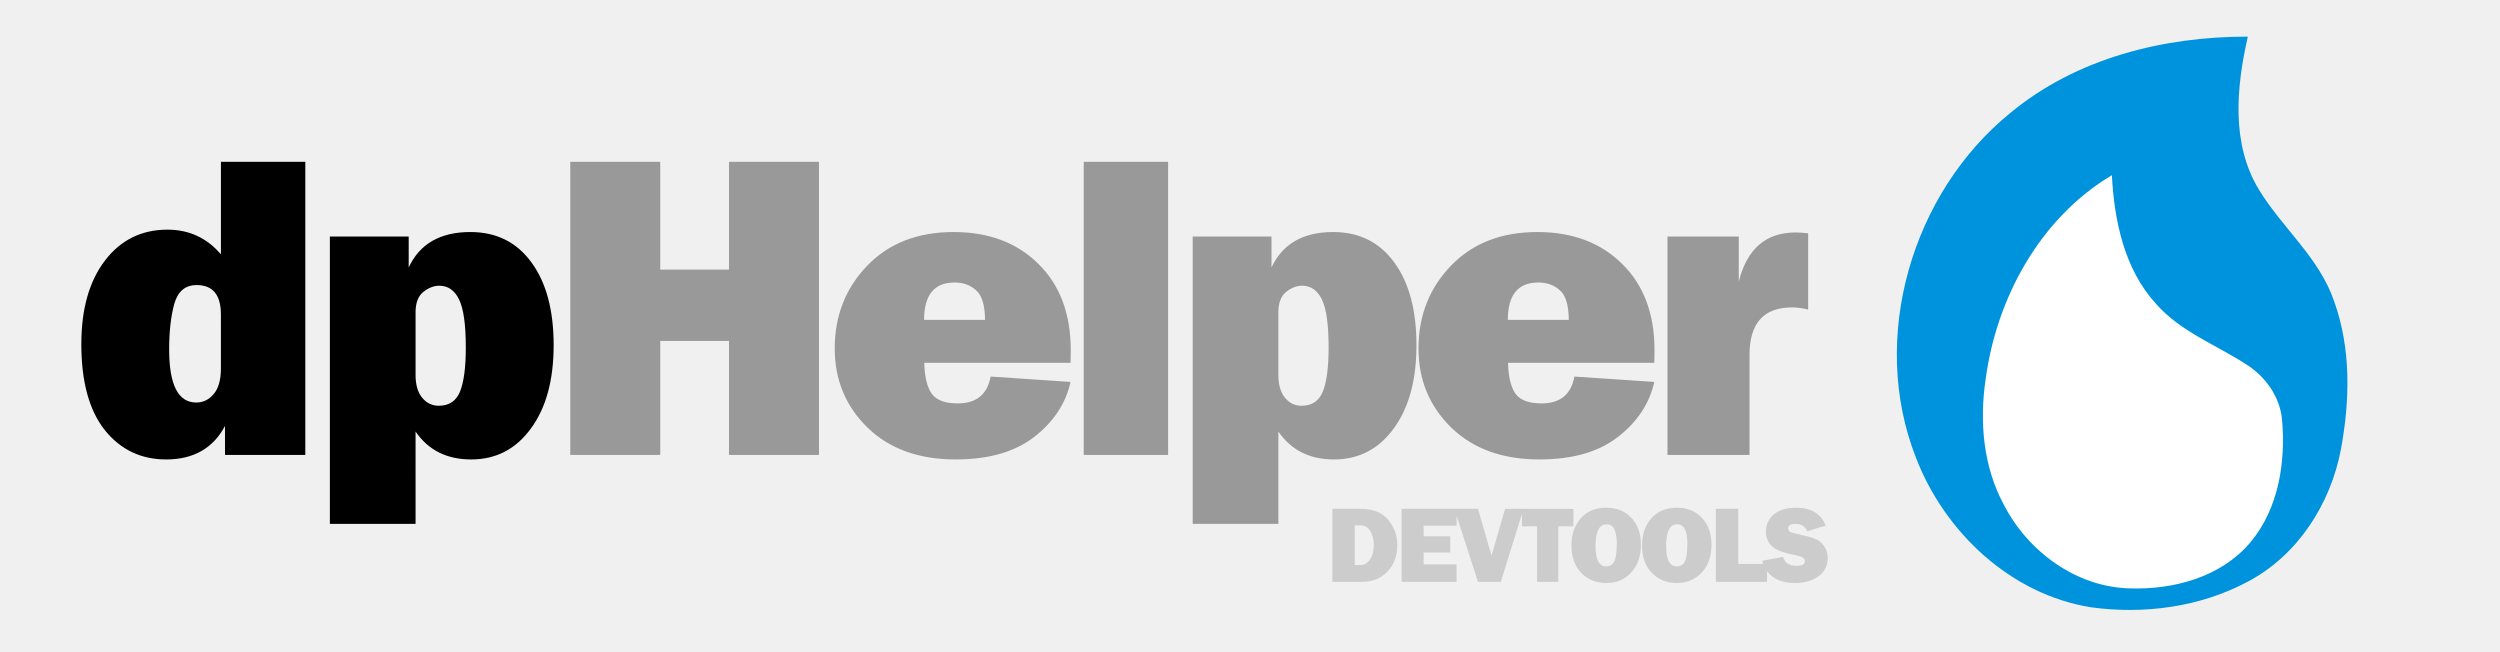
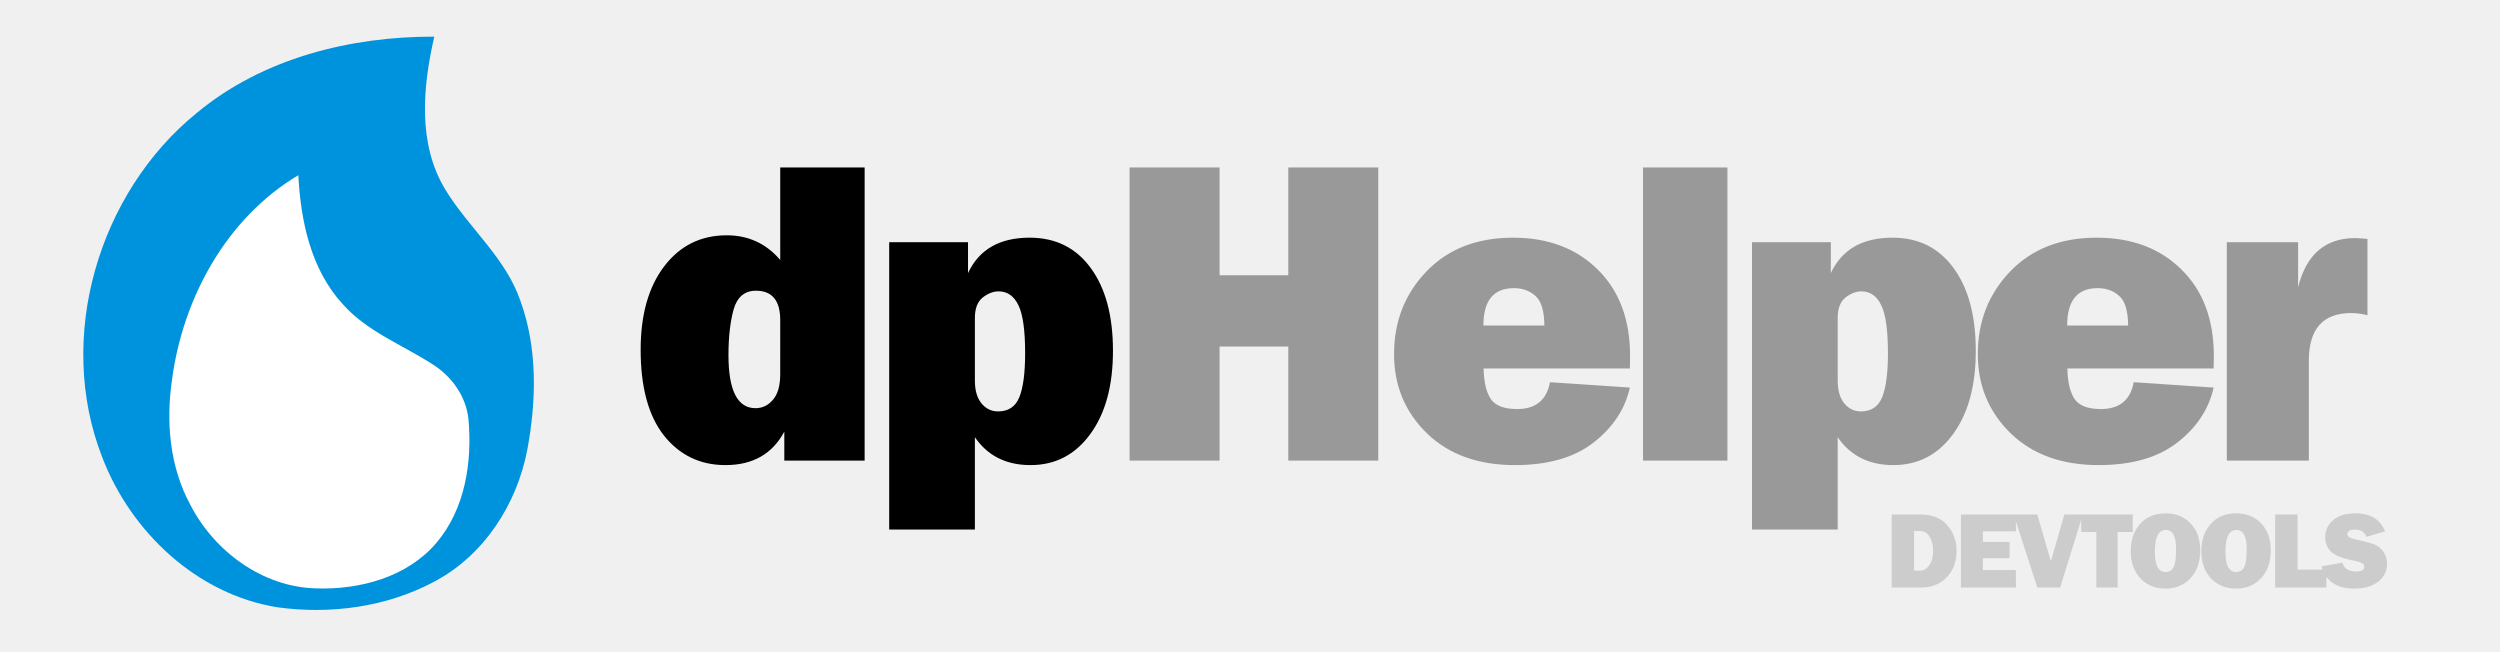
<svg xmlns="http://www.w3.org/2000/svg" width="960" height="250" viewBox="0 0 254 66.146" version="1.1" id="svg1">
-   <g id="text1" style="font-size:44.685px;font-family:'Franklin Gothic Heavy';-inkscape-font-specification:'Franklin Gothic Heavy, ';letter-spacing:-2.085px;word-spacing:0.223px;fill:#999999;stroke-width:1.407;paint-order:markers stroke fill" aria-label="dpHelper">
+   <g id="text1" style="font-size:44.685px;font-family:'Franklin Gothic Heavy';-inkscape-font-specification:'Franklin Gothic Heavy, ';letter-spacing:-2.085px;word-spacing:0.223px;fill:#999999;stroke-width:1.407;paint-order:markers stroke fill" aria-label="dpHelper" transform="translate(56.82712,0.5740113)">
    <path style="fill:#000000" d="m 31.019,46.222 h -8.16 v -2.946 q -1.811,3.404 -5.978,3.404 -3.84,0 -6.24,-2.989 -2.378,-3.011 -2.378,-8.728 0,-5.346 2.4,-8.488 2.4,-3.142 6.349,-3.142 3.295,0 5.433,2.509 v -9.404 h 8.575 z M 22.444,31.952 q 0,-2.989 -2.466,-2.989 -1.724,0 -2.269,1.898 -0.524,1.898 -0.524,4.647 0,5.389 2.749,5.389 1.047,0 1.767,-0.851 0.742,-0.851 0.742,-2.596 z M 42.221,53.226 H 33.515 V 24.032 h 8.008 v 3.142 q 1.68,-3.6 6.262,-3.6 3.971,0 6.218,3.098 2.247,3.076 2.247,8.4 0,5.324 -2.313,8.466 -2.291,3.142 -6.066,3.142 -3.709,0 -5.651,-2.836 z m 0,-15.121 q 0,1.484 0.676,2.313 0.676,0.807 1.68,0.807 1.571,0 2.16,-1.44 0.589,-1.462 0.589,-4.473 0,-3.469 -0.676,-4.866 -0.676,-1.418 -2.029,-1.418 -0.807,0 -1.615,0.633 -0.785,0.633 -0.785,2.073 z" id="path3" />
    <path d="m 83.206,16.439 v 29.783 h -9.142 v -11.586 h -6.982 v 11.586 H 57.94 V 16.439 h 9.142 v 10.953 h 6.982 V 16.439 Z m 17.443,21.819 8.117,0.545 q -0.72,3.273 -3.687,5.586 -2.946,2.291 -7.986,2.291 -5.607,0 -8.946,-3.229 -3.338,-3.251 -3.338,-8.051 0,-4.975 3.295,-8.4 3.295,-3.426 8.793,-3.426 5.324,0 8.597,3.229 3.295,3.229 3.295,8.793 0,0.458 -0.022,1.265 H 93.907 q 0.044,2.095 0.742,3.12 0.698,1.004 2.662,1.004 2.836,0 3.338,-2.727 z m -0.567,-5.76 q -0.022,-2.247 -0.916,-3.011 -0.873,-0.785 -2.182,-0.785 -3.098,0 -3.098,3.796 z M 118.681,16.439 v 29.783 h -8.575 V 16.439 Z m 11.202,36.787 h -8.706 V 24.032 h 8.008 v 3.142 q 1.68,-3.6 6.262,-3.6 3.971,0 6.218,3.098 2.247,3.076 2.247,8.4 0,5.324 -2.313,8.466 -2.291,3.142 -6.066,3.142 -3.709,0 -5.651,-2.836 z m 0,-15.121 q 0,1.484 0.676,2.313 0.676,0.807 1.68,0.807 1.571,0 2.16,-1.44 0.589,-1.462 0.589,-4.473 0,-3.469 -0.676,-4.866 -0.676,-1.418 -2.029,-1.418 -0.807,0 -1.615,0.633 -0.785,0.633 -0.785,2.073 z m 30.076,0.153 8.117,0.545 q -0.72,3.273 -3.687,5.586 -2.946,2.291 -7.986,2.291 -5.607,0 -8.946,-3.229 -3.338,-3.251 -3.338,-8.051 0,-4.975 3.295,-8.4 3.295,-3.426 8.793,-3.426 5.324,0 8.597,3.229 3.295,3.229 3.295,8.793 0,0.458 -0.022,1.265 h -14.859 q 0.044,2.095 0.742,3.12 0.698,1.004 2.662,1.004 2.836,0 3.338,-2.727 z m -0.567,-5.76 q -0.022,-2.247 -0.916,-3.011 -0.873,-0.785 -2.182,-0.785 -3.098,0 -3.098,3.796 z m 18.359,13.724 h -8.335 V 24.032 h 7.244 v 4.582 q 1.244,-4.997 5.782,-4.997 0.458,0 1.266,0.087 v 7.746 q -0.916,-0.218 -1.636,-0.218 -4.32,0 -4.32,4.822 z" id="path4" />
  </g>
  <defs id="defs1" />
-   <g id="g1" transform="matrix(1.846821,0,0,1.846821,-73.60304,48.18831)">
+   <g id="g1" transform="matrix(1.846821,0,0,1.846821,-257.8607,48.18831)">
    <path d="m 163.516,-24.077 c -0.634,2.764 -0.93,5.893 0.613,8.424 1.287,2.112 3.33,3.748 4.138,6.149 0.933,2.594 0.867,5.453 0.369,8.132 -0.57,3.015 -2.39,5.85 -5.148,7.291 -2.607,1.39 -5.69,1.798 -8.598,1.398 -4.418,-0.705 -8.059,-4.131 -9.634,-8.235 -2.585,-6.57 -0.229,-14.577 5.215,-18.98 3.625,-2.997 8.415,-4.189 13.046,-4.179 z" style="fill:#0093dd;fill-opacity:1;fill-rule:evenodd;stroke:none;stroke-width:0.344" id="path1" />
    <path d="m 156.036,-16.454 c 0.131,2.512 0.684,5.175 2.435,7.084 1.346,1.527 3.297,2.246 4.967,3.33 1.048,0.664 1.83,1.76 1.958,3.011 0.21,2.355 -0.182,4.925 -1.749,6.783 -1.613,1.908 -4.226,2.605 -6.644,2.522 -2.933,-0.078 -5.584,-2.027 -6.904,-4.59 -1.141,-2.095 -1.352,-4.566 -1.011,-6.896 0.595,-4.483 2.995,-8.889 6.948,-11.245 z" style="fill:#ffffff;fill-opacity:1;fill-rule:evenodd;stroke:none;stroke-width:0.344" id="path2" />
  </g>
-   <path d="m 135.365,59.116 v -7.419 h 2.87 q 1.87,0 2.799,1.109 0.929,1.109 0.929,2.565 0,1.663 -1,2.707 -0.995,1.038 -2.587,1.038 z m 2.277,-1.707 h 0.592 q 0.565,0 0.951,-0.549 0.391,-0.549 0.391,-1.495 0,-0.81 -0.348,-1.397 -0.342,-0.587 -0.995,-0.587 h -0.592 z m 10.345,-0.065 v 1.772 h -5.582 v -7.419 h 5.582 v 1.712 h -3.348 v 1.076 h 2.707 v 1.647 h -2.707 v 1.212 z m 6.801,-5.647 -2.304,7.419 h -2.321 l -2.402,-7.419 h 2.402 l 1.169,4.044 q 0.12,0.359 0.212,0.707 l 1.37,-4.75 z m 3.535,1.777 v 5.641 H 156.166 V 53.475 h -1.538 v -1.777 h 5.234 v 1.777 z m 4.872,5.756 q -1.565,0 -2.554,-1.038 -0.984,-1.038 -0.984,-2.777 0,-1.663 0.94,-2.745 0.946,-1.087 2.62,-1.087 1.549,0 2.522,1.022 0.978,1.022 0.978,2.728 0,1.766 -0.984,2.832 -0.984,1.065 -2.538,1.065 z m -0.011,-1.685 q 0.576,0 0.826,-0.5 0.255,-0.505 0.255,-1.842 0,-1.935 -1.038,-1.935 -1.12,0 -1.12,2.207 0,2.071 1.076,2.071 z m 7.182,1.685 q -1.565,0 -2.554,-1.038 -0.984,-1.038 -0.984,-2.777 0,-1.663 0.94,-2.745 0.946,-1.087 2.62,-1.087 1.549,0 2.522,1.022 0.978,1.022 0.978,2.728 0,1.766 -0.984,2.832 -0.984,1.065 -2.538,1.065 z m -0.011,-1.685 q 0.576,0 0.826,-0.5 0.255,-0.505 0.255,-1.842 0,-1.935 -1.038,-1.935 -1.12,0 -1.12,2.207 0,2.071 1.076,2.071 z m 9.176,-0.25 v 1.821 h -5.201 v -7.419 h 2.277 v 5.598 z m -0.492,-0.326 2.114,-0.38 q 0.266,0.897 1.37,0.897 0.859,0 0.859,-0.457 0,-0.239 -0.201,-0.37 -0.196,-0.136 -0.707,-0.239 -1.951,-0.375 -2.506,-0.978 -0.554,-0.603 -0.554,-1.419 0,-1.049 0.793,-1.745 0.799,-0.696 2.294,-0.696 2.266,0 2.995,1.821 l -1.886,0.571 q -0.293,-0.745 -1.19,-0.745 -0.745,0 -0.745,0.462 0,0.207 0.168,0.321 0.168,0.114 0.652,0.217 1.332,0.283 1.891,0.5 0.56,0.217 0.935,0.745 0.375,0.522 0.375,1.234 0,1.125 -0.913,1.826 -0.913,0.696 -2.397,0.696 -2.712,0 -3.348,-2.261 z" id="text3" style="-inkscape-font-specification:'Franklin Gothic Heavy, ';fill:#cccccc;stroke-width:0.351;paint-order:markers stroke fill" aria-label="DEVTOOLS" />
+   <path d="m 192.192,59.69 v -7.419 h 2.87 q 1.87,0 2.799,1.109 0.929,1.109 0.929,2.565 0,1.663 -1,2.707 -0.995,1.038 -2.587,1.038 z m 2.277,-1.707 h 0.592 q 0.565,0 0.951,-0.549 0.391,-0.549 0.391,-1.495 0,-0.81 -0.348,-1.397 -0.342,-0.587 -0.995,-0.587 h -0.592 z m 10.345,-0.065 v 1.772 h -5.582 v -7.419 h 5.582 v 1.712 h -3.348 v 1.076 h 2.707 v 1.647 h -2.707 v 1.212 z m 6.801,-5.647 -2.304,7.419 h -2.321 l -2.402,-7.419 h 2.402 l 1.169,4.044 q 0.12,0.359 0.212,0.707 l 1.37,-4.75 z m 3.535,1.777 v 5.641 h -2.158 v -5.641 h -1.538 v -1.777 h 5.234 v 1.777 z m 4.872,5.756 q -1.565,0 -2.554,-1.038 -0.984,-1.038 -0.984,-2.777 0,-1.663 0.94,-2.745 0.946,-1.087 2.62,-1.087 1.549,0 2.522,1.022 0.978,1.022 0.978,2.728 0,1.766 -0.984,2.832 -0.984,1.065 -2.538,1.065 z m -0.011,-1.685 q 0.576,0 0.826,-0.5 0.255,-0.505 0.255,-1.842 0,-1.935 -1.038,-1.935 -1.12,0 -1.12,2.207 0,2.071 1.076,2.071 z m 7.182,1.685 q -1.565,0 -2.554,-1.038 -0.984,-1.038 -0.984,-2.777 0,-1.663 0.94,-2.745 0.946,-1.087 2.62,-1.087 1.549,0 2.522,1.022 0.978,1.022 0.978,2.728 0,1.766 -0.984,2.832 -0.984,1.065 -2.538,1.065 z m -0.011,-1.685 q 0.576,0 0.826,-0.5 0.255,-0.505 0.255,-1.842 0,-1.935 -1.038,-1.935 -1.12,0 -1.12,2.207 0,2.071 1.076,2.071 z m 9.176,-0.25 v 1.821 h -5.201 v -7.419 h 2.277 v 5.598 z m -0.492,-0.326 2.114,-0.38 q 0.266,0.897 1.37,0.897 0.859,0 0.859,-0.457 0,-0.239 -0.201,-0.37 -0.196,-0.136 -0.707,-0.239 -1.951,-0.375 -2.506,-0.978 -0.554,-0.603 -0.554,-1.419 0,-1.049 0.793,-1.745 0.799,-0.696 2.294,-0.696 2.266,0 2.995,1.821 l -1.886,0.571 q -0.293,-0.745 -1.19,-0.745 -0.745,0 -0.745,0.462 0,0.207 0.168,0.321 0.168,0.114 0.652,0.217 1.332,0.283 1.891,0.5 0.56,0.217 0.935,0.745 0.375,0.522 0.375,1.234 0,1.125 -0.913,1.826 -0.913,0.696 -2.397,0.696 -2.712,0 -3.348,-2.261 z" id="text3" style="-inkscape-font-specification:'Franklin Gothic Heavy, ';fill:#cccccc;stroke-width:0.351;paint-order:markers stroke fill" aria-label="DEVTOOLS" />
</svg>
